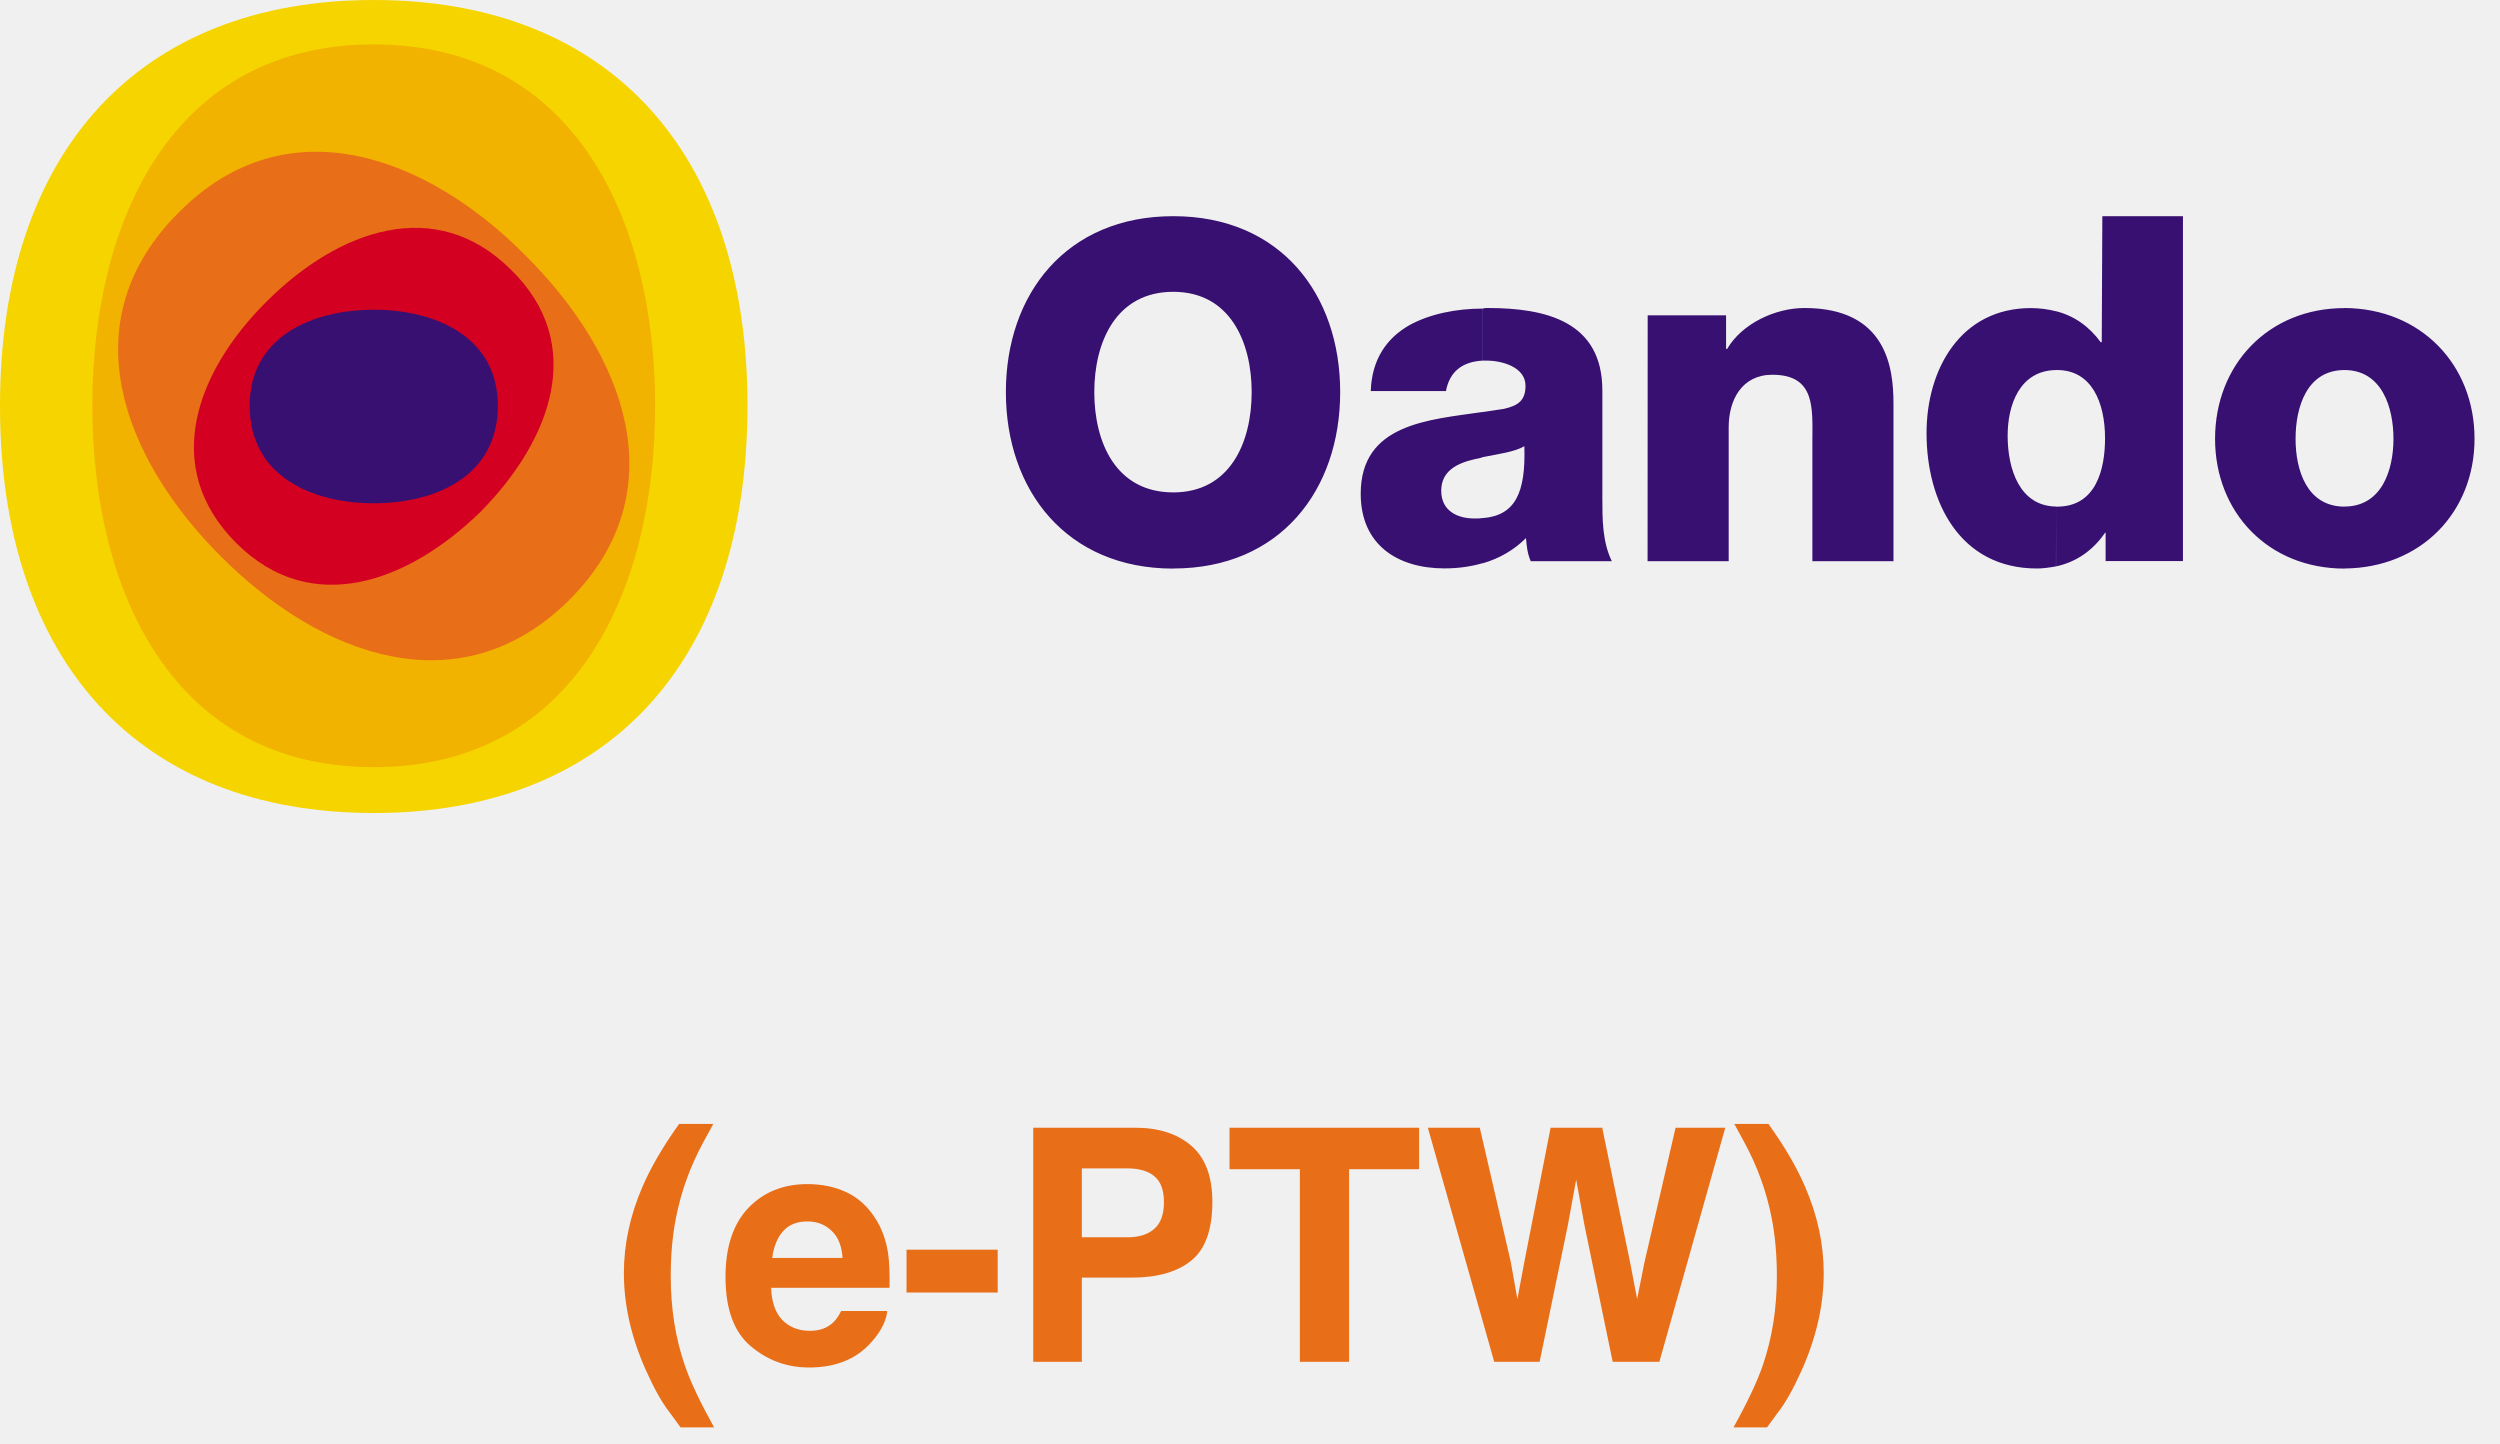
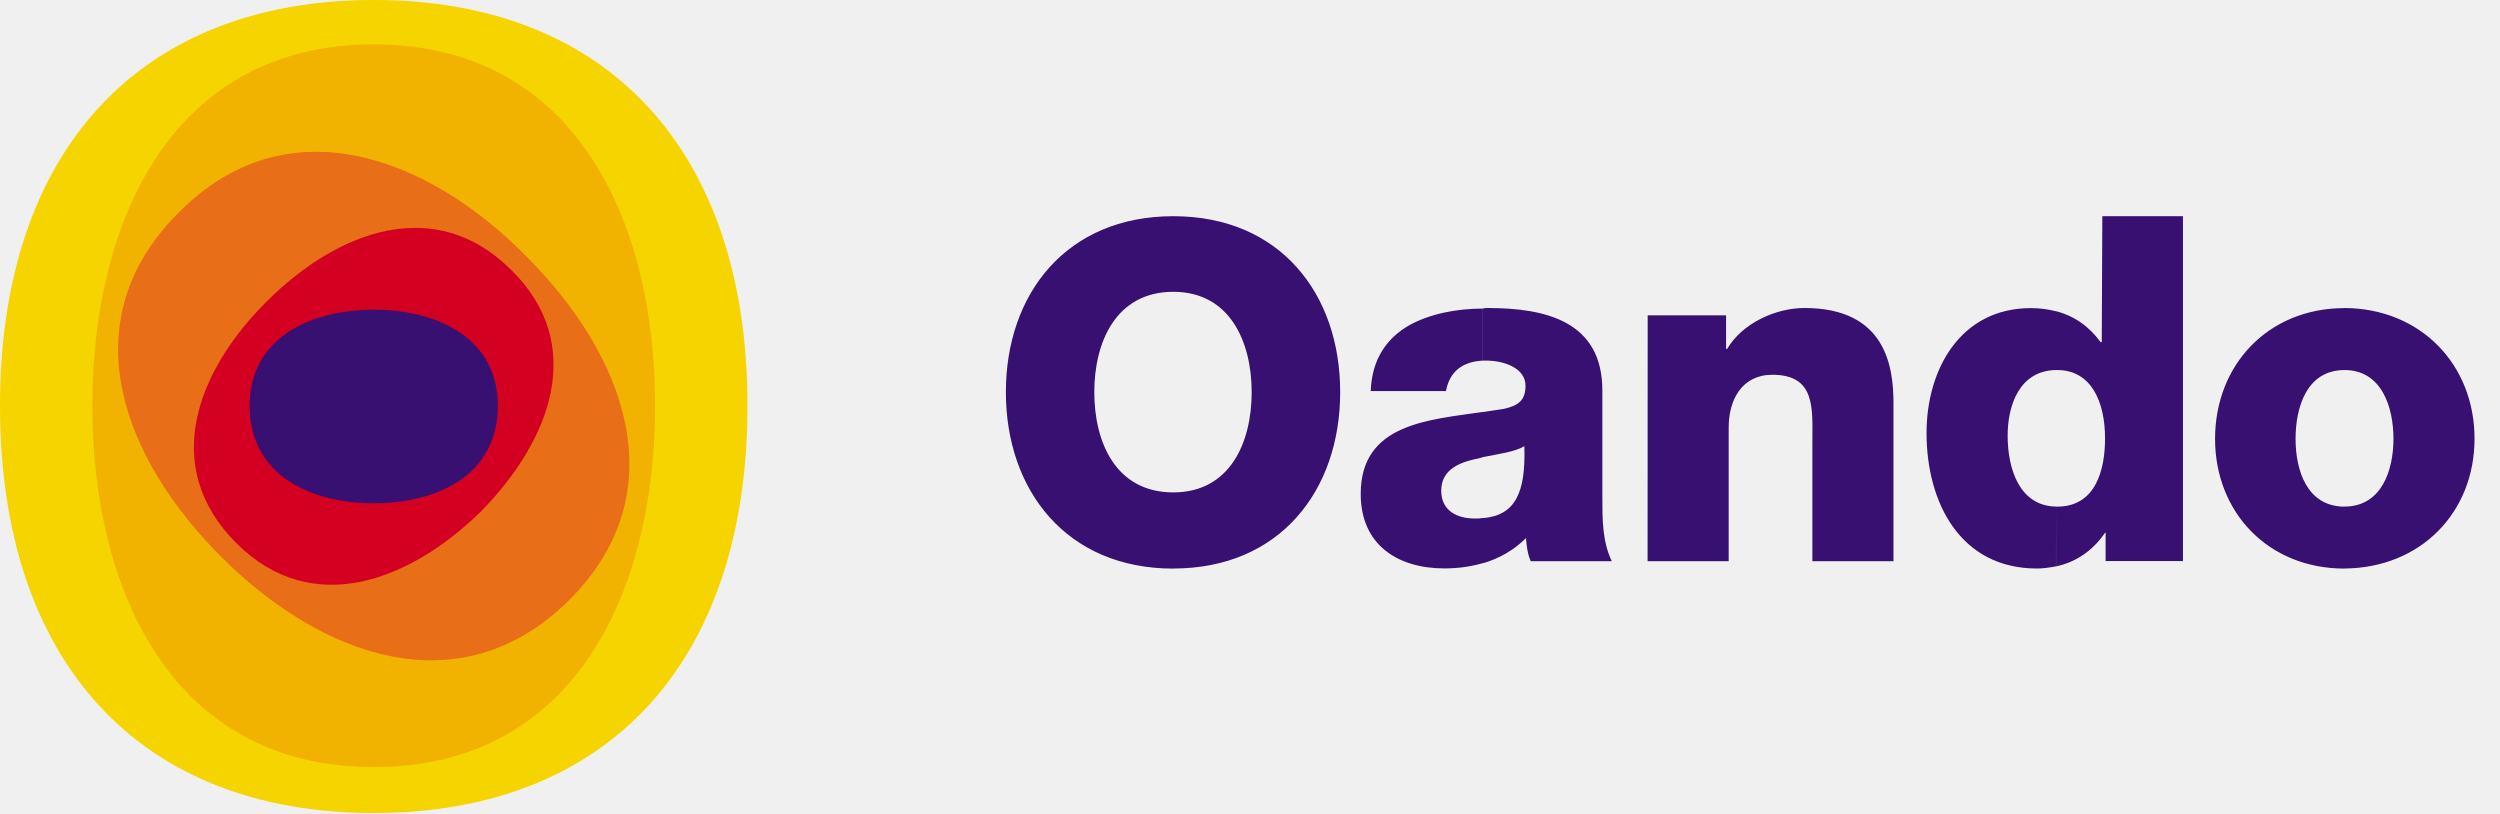
- <svg xmlns="http://www.w3.org/2000/svg" width="123" height="71" viewBox="0 0 123 71" fill="none">
-   <path d="M31.609 58.391C32.021 57.432 32.622 56.401 33.414 55.297H35.094L34.617 56.172C33.961 57.375 33.505 58.635 33.25 59.953C33.083 60.818 33 61.76 33 62.781C33 64.375 33.232 65.841 33.695 67.18C33.966 67.971 34.445 68.987 35.133 70.227H33.484L32.93 69.469C32.57 69.01 32.188 68.328 31.781 67.422C31.057 65.802 30.695 64.208 30.695 62.641C30.695 61.214 31 59.797 31.609 58.391ZM39.727 60.094C39.211 60.094 38.81 60.255 38.523 60.578C38.242 60.901 38.065 61.339 37.992 61.891H41.453C41.417 61.302 41.237 60.857 40.914 60.555C40.596 60.247 40.2 60.094 39.727 60.094ZM39.727 58.258C40.435 58.258 41.073 58.391 41.641 58.656C42.208 58.922 42.677 59.341 43.047 59.914C43.38 60.419 43.596 61.005 43.695 61.672C43.753 62.062 43.776 62.625 43.766 63.359H37.938C37.969 64.213 38.237 64.812 38.742 65.156C39.05 65.37 39.419 65.477 39.852 65.477C40.31 65.477 40.682 65.346 40.969 65.086C41.125 64.945 41.263 64.75 41.383 64.5H43.656C43.599 65.005 43.336 65.518 42.867 66.039C42.138 66.867 41.117 67.281 39.805 67.281C38.721 67.281 37.766 66.932 36.938 66.234C36.109 65.537 35.695 64.401 35.695 62.828C35.695 61.354 36.068 60.224 36.812 59.438C37.562 58.651 38.534 58.258 39.727 58.258ZM44.602 61.484H49.086V63.594H44.602V61.484ZM57.266 59.148C57.266 58.55 57.107 58.122 56.789 57.867C56.477 57.612 56.036 57.484 55.469 57.484H53.227V60.875H55.469C56.036 60.875 56.477 60.737 56.789 60.461C57.107 60.185 57.266 59.747 57.266 59.148ZM59.648 59.133C59.648 60.492 59.305 61.453 58.617 62.016C57.93 62.578 56.948 62.859 55.672 62.859H53.227V67H50.836V55.484H55.852C57.008 55.484 57.93 55.781 58.617 56.375C59.305 56.969 59.648 57.888 59.648 59.133ZM69.82 55.484V57.523H66.375V67H63.953V57.523H60.492V55.484H69.82ZM72.805 55.484L74.328 62.078L74.656 63.914L74.992 62.117L76.289 55.484H78.828L80.195 62.078L80.547 63.914L80.898 62.148L82.438 55.484H84.883L81.641 67H79.344L77.953 60.266L77.547 58.039L77.141 60.266L75.75 67H73.516L70.25 55.484H72.805ZM87.008 55.297C87.799 56.401 88.401 57.432 88.812 58.391C89.422 59.797 89.727 61.214 89.727 62.641C89.727 64.208 89.365 65.802 88.641 67.422C88.234 68.328 87.852 69.01 87.492 69.469L86.938 70.227H85.289C85.977 68.987 86.456 67.971 86.727 67.18C87.19 65.841 87.422 64.375 87.422 62.781C87.422 61.76 87.338 60.818 87.172 59.953C86.917 58.635 86.461 57.375 85.805 56.172L85.328 55.297H87.008Z" fill="#E86E18" />
-   <g clip-path="url(#clip0_0_1)">
-     <path d="M57.725 27.97C62.981 27.97 65.937 24.122 65.937 19.291C65.937 14.462 62.986 10.636 57.725 10.636V14.357C60.524 14.357 61.582 16.836 61.582 19.291C61.582 21.77 60.519 24.226 57.725 24.226V27.97ZM49.489 19.291C49.489 24.122 52.468 27.975 57.725 27.975V24.226C54.902 24.226 53.839 21.77 53.839 19.291C53.839 16.836 54.902 14.357 57.725 14.357V10.636C52.468 10.636 49.489 14.457 49.489 19.291ZM72.954 22.491C73.703 22.339 74.533 22.235 74.998 21.951C75.074 24.273 74.533 25.363 72.954 25.491V27.714C73.755 27.482 74.481 27.07 75.079 26.473C75.107 26.861 75.155 27.25 75.311 27.61H79.301C78.836 26.653 78.836 25.544 78.836 24.51V19.211C78.836 15.803 76.042 15.154 73.191 15.154C73.115 15.154 73.034 15.154 72.958 15.182V17.742H73.138C73.94 17.742 75.055 18.078 75.055 18.979C75.055 19.728 74.666 19.96 73.993 20.116C73.656 20.168 73.319 20.221 72.958 20.273L72.954 22.491ZM70.909 24.145C70.909 23.188 71.658 22.799 72.541 22.595C72.674 22.567 72.825 22.543 72.958 22.491V20.268C70.292 20.657 66.947 20.837 66.947 24.297C66.947 26.804 68.76 27.965 71.065 27.965C71.715 27.965 72.337 27.885 72.958 27.705V25.482C72.83 25.51 72.697 25.51 72.569 25.51C71.687 25.515 70.909 25.126 70.909 24.145ZM72.954 15.182V17.742C71.943 17.794 71.322 18.282 71.141 19.239H67.441C67.493 17.661 68.243 16.628 69.329 16.007C70.34 15.443 71.658 15.182 72.954 15.182ZM81.061 27.61H85.051V21.022C85.051 19.68 85.696 18.438 87.2 18.438C89.349 18.438 89.169 20.116 89.169 21.77V27.61H93.159V19.856C93.159 18.097 92.822 15.154 88.78 15.154C87.328 15.154 85.696 15.931 84.975 17.168H84.923V15.514H81.066L81.061 27.61ZM101.21 18.206C102.918 18.206 103.568 19.808 103.568 21.567C103.568 23.093 103.127 24.927 101.21 24.927H101.158V27.866C102.14 27.657 102.97 27.089 103.568 26.212H103.596V27.605H107.401V10.636H103.435L103.406 16.836H103.354C102.785 16.059 102.059 15.542 101.153 15.31V18.201L101.21 18.206ZM101.158 24.922C99.369 24.899 98.776 23.088 98.776 21.434C98.776 19.908 99.374 18.23 101.158 18.206V15.315C100.75 15.21 100.332 15.158 99.915 15.158C96.47 15.158 94.786 18.154 94.786 21.306C94.786 24.69 96.418 27.97 100.223 27.97C100.531 27.97 100.868 27.918 101.153 27.866L101.158 24.922ZM115.348 18.206C117.188 18.206 117.758 20.04 117.758 21.59C117.758 23.117 117.188 24.922 115.348 24.922V27.97C119.105 27.942 121.747 25.207 121.747 21.586C121.747 17.941 119.105 15.177 115.352 15.154L115.348 18.206ZM112.942 21.59C112.942 20.04 113.488 18.206 115.352 18.206V15.158C111.595 15.158 108.981 17.95 108.981 21.59C108.981 25.207 111.595 27.975 115.352 27.975V24.927C113.483 24.922 112.942 23.112 112.942 21.59Z" fill="#371071" />
+ <svg xmlns="http://www.w3.org/2000/svg" width="123" height="40" viewBox="0 0 123 40" fill="none">
+   <g clip-path="url(#clip0_2898_34890)">
+     <path d="M57.725 27.971C62.981 27.971 65.937 24.122 65.937 19.292C65.937 14.462 62.986 10.637 57.725 10.637V14.357C60.524 14.357 61.582 16.837 61.582 19.292C61.582 21.771 60.519 24.226 57.725 24.226V27.971ZM49.489 19.292C49.489 24.122 52.468 27.975 57.725 27.975V24.226C54.902 24.226 53.839 21.771 53.839 19.292C53.839 16.837 54.902 14.357 57.725 14.357V10.637C52.468 10.637 49.489 14.457 49.489 19.292ZM72.954 22.491C73.703 22.34 74.533 22.235 74.998 21.951C75.074 24.273 74.533 25.364 72.954 25.492V27.715C73.755 27.482 74.481 27.07 75.079 26.473C75.107 26.861 75.155 27.25 75.311 27.61H79.301C78.836 26.653 78.836 25.544 78.836 24.51V19.211C78.836 15.803 76.042 15.154 73.191 15.154C73.115 15.154 73.034 15.154 72.958 15.182V17.742H73.138C73.94 17.742 75.055 18.078 75.055 18.979C75.055 19.728 74.666 19.96 73.993 20.116C73.656 20.169 73.319 20.221 72.958 20.273L72.954 22.491ZM70.909 24.145C70.909 23.188 71.658 22.799 72.541 22.596C72.674 22.567 72.825 22.543 72.958 22.491V20.268C70.292 20.657 66.947 20.837 66.947 24.297C66.947 26.805 68.76 27.966 71.065 27.966C71.715 27.966 72.337 27.885 72.958 27.705V25.482C72.83 25.511 72.697 25.511 72.569 25.511C71.687 25.515 70.909 25.127 70.909 24.145ZM72.954 15.182V17.742C71.943 17.794 71.322 18.282 71.141 19.24H67.441C67.493 17.661 68.243 16.628 69.329 16.007C70.34 15.443 71.658 15.182 72.954 15.182ZM81.061 27.61H85.051V21.022C85.051 19.68 85.696 18.439 87.2 18.439C89.349 18.439 89.169 20.116 89.169 21.771V27.61H93.159V19.856C93.159 18.097 92.822 15.154 88.78 15.154C87.328 15.154 85.696 15.931 84.975 17.168H84.923V15.514H81.066L81.061 27.61ZM101.21 18.206C102.918 18.206 103.568 19.808 103.568 21.567C103.568 23.093 103.127 24.927 101.21 24.927H101.158V27.866C102.14 27.658 102.97 27.089 103.568 26.212H103.596V27.606H107.401V10.637H103.435L103.406 16.837H103.354C102.785 16.059 102.059 15.543 101.153 15.31V18.202L101.21 18.206ZM101.158 24.923C99.369 24.899 98.776 23.088 98.776 21.434C98.776 19.908 99.374 18.23 101.158 18.206V15.315C100.75 15.211 100.332 15.159 99.915 15.159C96.47 15.159 94.786 18.154 94.786 21.306C94.786 24.691 96.418 27.971 100.223 27.971C100.531 27.971 100.868 27.918 101.153 27.866L101.158 24.923ZM115.348 18.206C117.188 18.206 117.758 20.041 117.758 21.591C117.758 23.117 117.188 24.923 115.348 24.923V27.971C119.105 27.942 121.747 25.207 121.747 21.586C121.747 17.941 119.105 15.178 115.352 15.154L115.348 18.206ZM112.942 21.591C112.942 20.041 113.488 18.206 115.352 18.206V15.159C111.595 15.159 108.981 17.95 108.981 21.591C108.981 25.207 111.595 27.975 115.352 27.975V24.927C113.483 24.923 112.942 23.112 112.942 21.591Z" fill="#371071" />
  </g>
-   <g clip-path="url(#clip1_0_1)">
+   <g clip-path="url(#clip1_2898_34890)">
    <path d="M18.388 0C29.961 0 36.776 7.48 36.776 19.965C36.776 32.52 29.961 40 18.388 40C6.815 40 0 32.52 0 19.965C0 7.48 6.815 0 18.388 0Z" fill="#F5D400" />
-     <path d="M18.388 37.744C8.52 37.744 4.543 29.136 4.543 19.964C4.543 10.793 8.52 2.185 18.388 2.185C28.256 2.185 32.233 10.793 32.233 19.964C32.233 29.136 28.256 37.744 18.388 37.744Z" fill="#F2B300" />
-     <path d="M25.841 12.556C30.742 17.424 33.366 24.197 27.97 29.558C22.574 34.852 15.759 32.241 10.935 27.444C6.034 22.576 3.41 15.803 8.806 10.442C14.126 5.081 21.017 7.688 25.841 12.556Z" fill="#E86E18" />
-     <path d="M13.135 14.817C16.683 11.29 21.441 9.598 25.132 13.262C28.894 16.931 27.118 21.657 23.641 25.183C20.093 28.639 15.335 30.402 11.644 26.738C7.882 22.998 9.654 18.272 13.135 14.817Z" fill="#D30021" />
-     <path d="M18.388 24.761C15.335 24.761 12.283 23.42 12.283 19.964C12.283 16.58 15.335 15.239 18.388 15.239C21.441 15.239 24.494 16.58 24.494 19.964C24.494 23.425 21.441 24.761 18.388 24.761Z" fill="#371071" />
+     <path d="M18.388 37.742C8.52 37.742 4.543 29.135 4.543 19.963C4.543 10.791 8.52 2.184 18.388 2.184C28.256 2.184 32.233 10.791 32.233 19.963C32.233 29.135 28.256 37.742 18.388 37.742Z" fill="#F2B300" />
+     <path d="M25.841 12.558C30.742 17.426 33.366 24.199 27.97 29.56C22.574 34.854 15.759 32.243 10.935 27.446C6.034 22.578 3.41 15.805 8.806 10.444C14.126 5.083 21.017 7.69 25.841 12.558Z" fill="#E86E18" />
+     <path d="M13.135 14.818C16.683 11.291 21.441 9.599 25.132 13.263C28.894 16.931 27.118 21.657 23.641 25.184C20.093 28.639 15.335 30.402 11.644 26.738C7.882 22.998 9.654 18.273 13.135 14.818Z" fill="#D30021" />
+     <path d="M18.388 24.761C15.335 24.761 12.283 23.419 12.283 19.964C12.283 16.58 15.335 15.238 18.388 15.238C21.441 15.238 24.494 16.58 24.494 19.964C24.494 23.424 21.441 24.761 18.388 24.761Z" fill="#371071" />
  </g>
  <defs>
-     <clipPath id="clip0_0_1">
+     <clipPath id="clip0_2898_34890">
      <rect width="73" height="22" fill="white" transform="translate(49.1428 9)" />
    </clipPath>
-     <clipPath id="clip1_0_1">
+     <clipPath id="clip1_2898_34890">
      <rect width="37.143" height="40" fill="white" />
    </clipPath>
  </defs>
</svg>
